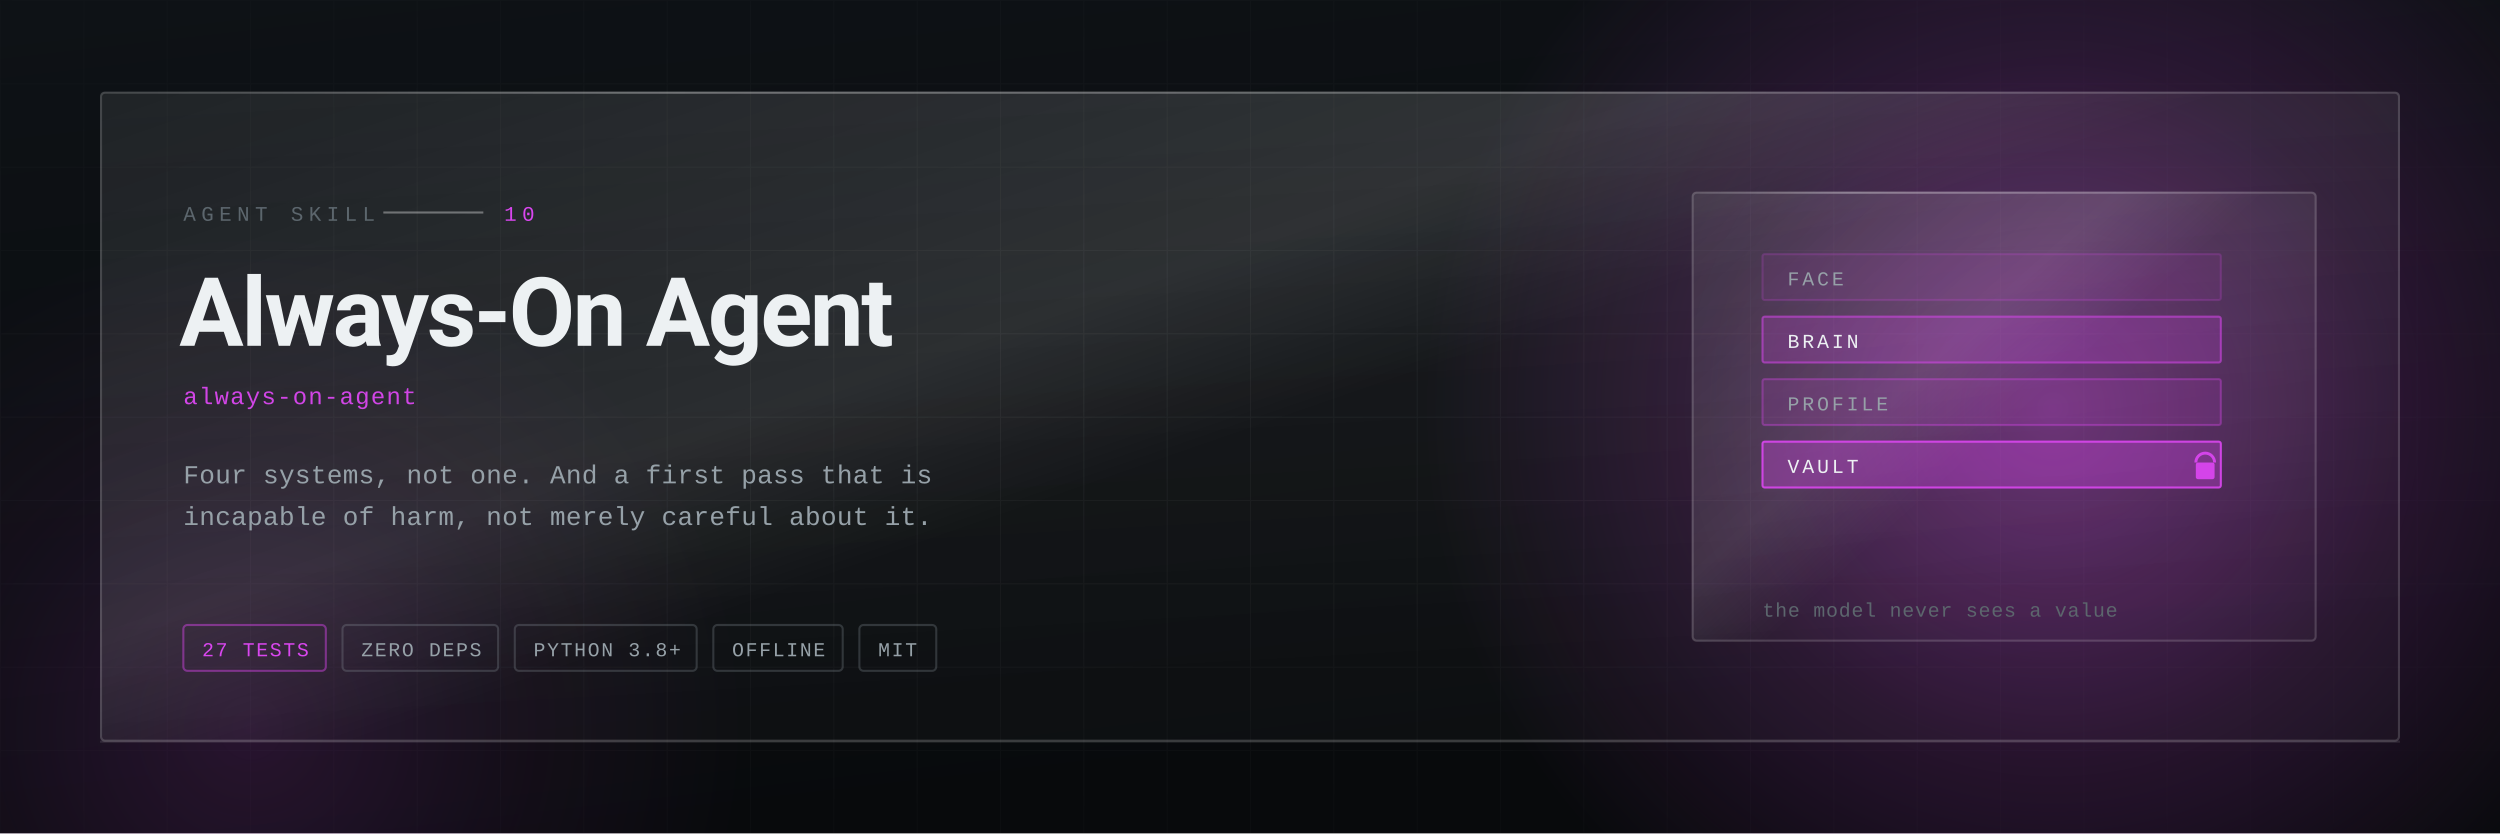
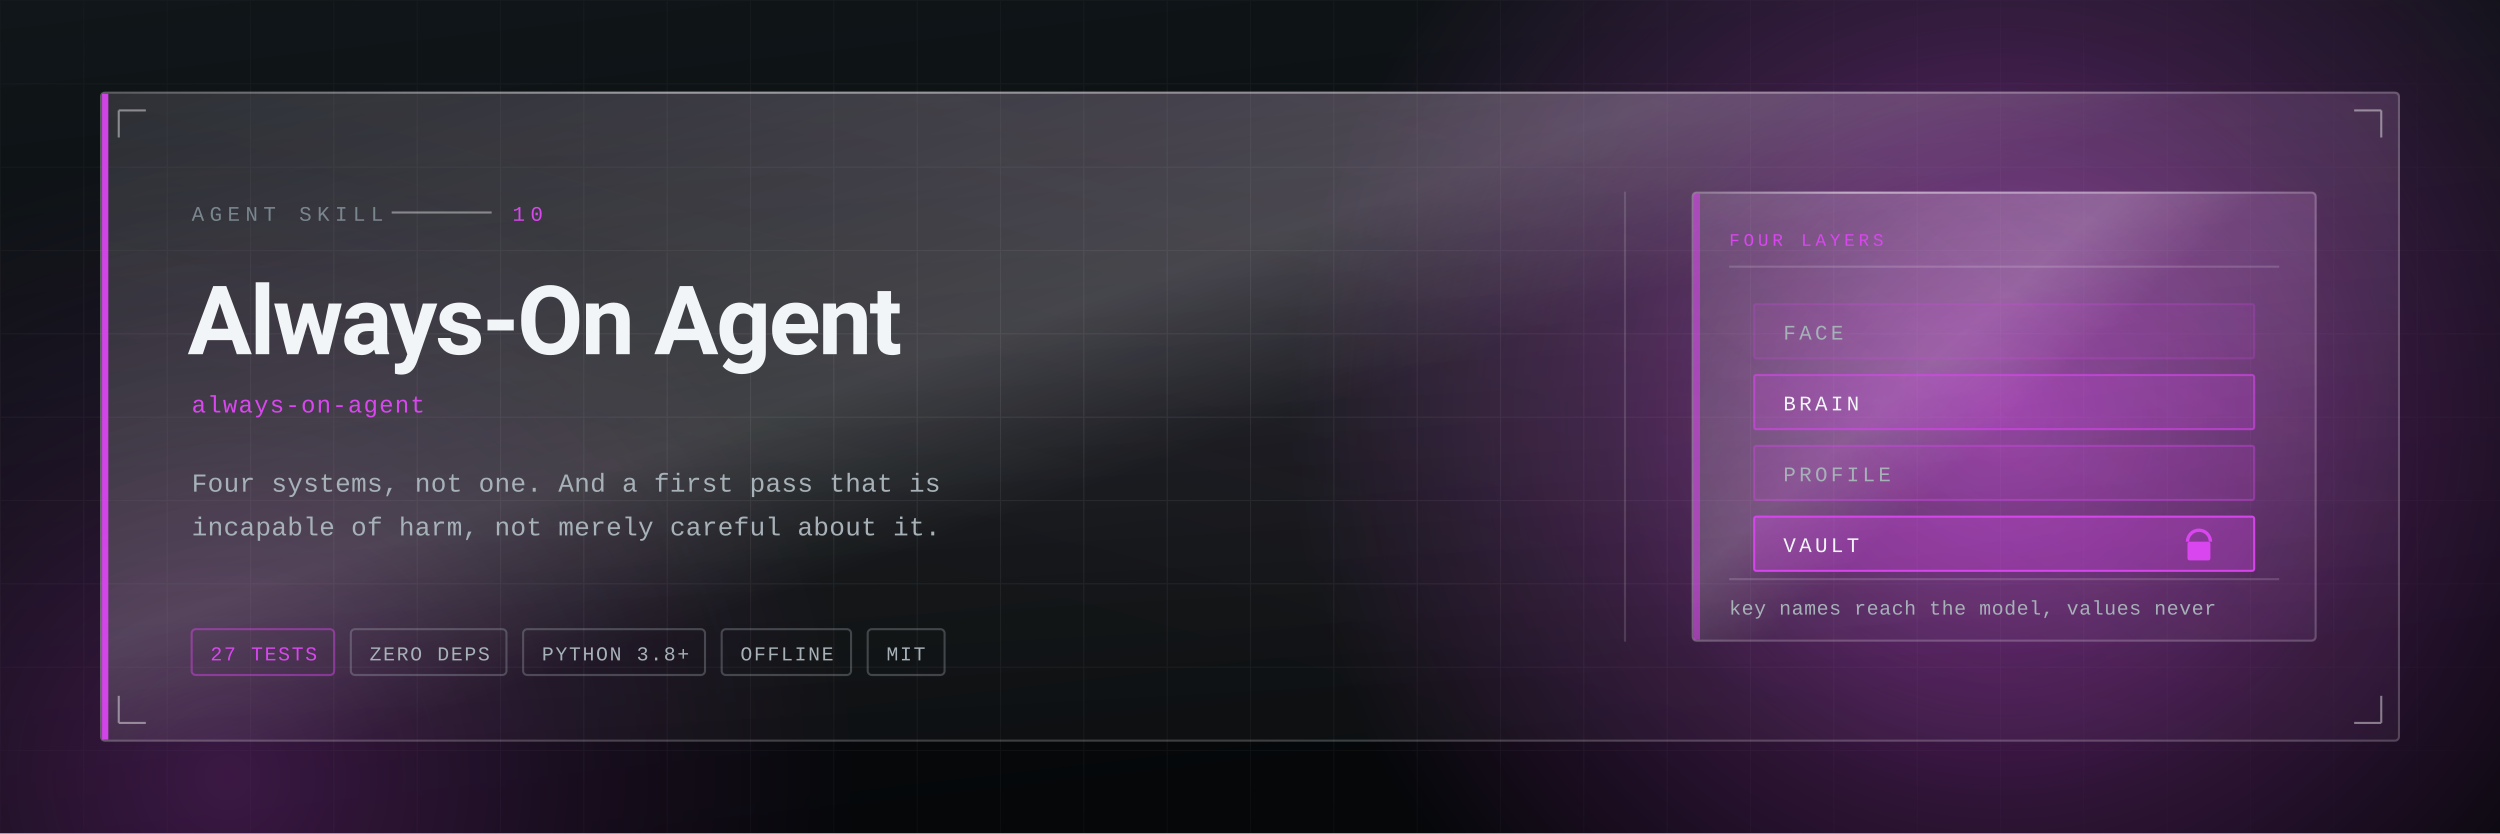
<svg xmlns="http://www.w3.org/2000/svg" width="1200" height="400" viewBox="0 0 1200 400" role="img">
  <defs>
    <linearGradient id="bg1" x1="0" y1="0" x2="0.35" y2="1">
-       <stop offset="0" stop-color="#0E1216" />
-       <stop offset="1" stop-color="#080A0C" />
+       <stop offset="0" stop-color="#101619" />
+       <stop offset="1" stop-color="#050709" />
    </linearGradient>
    <pattern id="grid2" width="40" height="40" patternUnits="userSpaceOnUse">
-       <path d="M 40 0 L 0 0 0 40" fill="none" stroke="#FFFFFF" stroke-opacity="0.045" stroke-width="1" />
+       <path d="M 40 0 L 0 0 0 40" fill="none" stroke="#FFFFFF" stroke-opacity="0.075" stroke-width="1" />
    </pattern>
    <radialGradient id="gmask3" cx="0.42" cy="0.5" r="0.75">
      <stop offset="0" stop-color="#fff" stop-opacity="1" />
      <stop offset="1" stop-color="#fff" stop-opacity="0" />
    </radialGradient>
    <mask id="gmask3m">
      <rect width="1200" height="400" fill="url(#gmask3)" />
    </mask>
    <radialGradient id="glow4" cx="0.5" cy="0.5" r="0.5">
-       <stop offset="0" stop-color="#D946EF" stop-opacity="0.420" />
-       <stop offset="0.55" stop-color="#D946EF" stop-opacity="0.147" />
+       <stop offset="0" stop-color="#D946EF" stop-opacity="0.550" />
+       <stop offset="0.55" stop-color="#D946EF" stop-opacity="0.193" />
      <stop offset="1" stop-color="#D946EF" stop-opacity="0" />
    </radialGradient>
    <radialGradient id="glow5" cx="0.5" cy="0.5" r="0.5">
-       <stop offset="0" stop-color="#D946EF" stop-opacity="0.147" />
-       <stop offset="0.55" stop-color="#D946EF" stop-opacity="0.051" />
+       <stop offset="0" stop-color="#D946EF" stop-opacity="0.248" />
+       <stop offset="0.55" stop-color="#D946EF" stop-opacity="0.087" />
      <stop offset="1" stop-color="#D946EF" stop-opacity="0" />
    </radialGradient>
    <linearGradient id="pane6" x1="0" y1="0" x2="0.2" y2="1">
-       <stop offset="0" stop-color="#FFFFFF" stop-opacity="0.075" />
-       <stop offset="1" stop-color="#FFFFFF" stop-opacity="0.018" />
+       <stop offset="0" stop-color="#FFFFFF" stop-opacity="0.115" />
+       <stop offset="1" stop-color="#FFFFFF" stop-opacity="0.032" />
    </linearGradient>
    <linearGradient id="sheen7" x1="0" y1="0" x2="1" y2="0.8">
      <stop offset="0" stop-color="#FFFFFF" stop-opacity="0" />
-       <stop offset="0.42" stop-color="#FFFFFF" stop-opacity="0.090" />
+       <stop offset="0.42" stop-color="#FFFFFF" stop-opacity="0.153" />
      <stop offset="0.56" stop-color="#FFFFFF" stop-opacity="0" />
    </linearGradient>
    <clipPath id="clip8">
      <rect x="48.0" y="44.0" width="1104.0" height="312.0" rx="2" />
    </clipPath>
    <linearGradient id="edge9" x1="0" y1="0" x2="1" y2="0">
      <stop offset="0" stop-color="#FFFFFF" stop-opacity="0" />
-       <stop offset="0.25" stop-color="#FFFFFF" stop-opacity="0.220" />
-       <stop offset="0.75" stop-color="#FFFFFF" stop-opacity="0.080" />
+       <stop offset="0.25" stop-color="#FFFFFF" stop-opacity="0.374" />
+       <stop offset="0.75" stop-color="#FFFFFF" stop-opacity="0.136" />
      <stop offset="1" stop-color="#FFFFFF" stop-opacity="0" />
    </linearGradient>
-     <linearGradient id="pane10" x1="0" y1="0" x2="0.2" y2="1">
-       <stop offset="0" stop-color="#FFFFFF" stop-opacity="0.075" />
-       <stop offset="1" stop-color="#FFFFFF" stop-opacity="0.018" />
+     <linearGradient id="tint10" x1="1" y1="0" x2="0" y2="1">
+       <stop offset="0" stop-color="#D946EF" stop-opacity="0.075" />
+       <stop offset="0.7" stop-color="#D946EF" stop-opacity="0" />
    </linearGradient>
-     <linearGradient id="sheen11" x1="0" y1="0" x2="1" y2="0.8">
+     <linearGradient id="pane11" x1="0" y1="0" x2="0.2" y2="1">
+       <stop offset="0" stop-color="#FFFFFF" stop-opacity="0.115" />
+       <stop offset="1" stop-color="#FFFFFF" stop-opacity="0.032" />
+     </linearGradient>
+     <linearGradient id="sheen12" x1="0" y1="0" x2="1" y2="0.8">
      <stop offset="0" stop-color="#FFFFFF" stop-opacity="0" />
-       <stop offset="0.42" stop-color="#FFFFFF" stop-opacity="0.090" />
+       <stop offset="0.42" stop-color="#FFFFFF" stop-opacity="0.153" />
      <stop offset="0.56" stop-color="#FFFFFF" stop-opacity="0" />
    </linearGradient>
-     <clipPath id="clip12">
+     <clipPath id="clip13">
      <rect x="812.0" y="92.0" width="300.0" height="216.0" rx="2" />
    </clipPath>
-     <linearGradient id="edge13" x1="0" y1="0" x2="1" y2="0">
+     <linearGradient id="edge14" x1="0" y1="0" x2="1" y2="0">
      <stop offset="0" stop-color="#FFFFFF" stop-opacity="0" />
-       <stop offset="0.25" stop-color="#FFFFFF" stop-opacity="0.220" />
-       <stop offset="0.75" stop-color="#FFFFFF" stop-opacity="0.080" />
+       <stop offset="0.25" stop-color="#FFFFFF" stop-opacity="0.374" />
+       <stop offset="0.75" stop-color="#FFFFFF" stop-opacity="0.136" />
      <stop offset="1" stop-color="#FFFFFF" stop-opacity="0" />
+     </linearGradient>
+     <linearGradient id="tint15" x1="1" y1="0" x2="0" y2="1">
+       <stop offset="0" stop-color="#D946EF" stop-opacity="0.075" />
+       <stop offset="0.7" stop-color="#D946EF" stop-opacity="0" />
    </linearGradient>
  </defs>
  <rect width="1200" height="400" fill="url(#bg1)" />
  <rect width="1200" height="400" fill="url(#grid2)" mask="url(#gmask3m)" />
-   <circle cx="985.0" cy="196.0" r="300.0" fill="url(#glow4)" />
-   <circle cx="120.0" cy="350.0" r="240.0" fill="url(#glow5)" />
+   <circle cx="960.0" cy="200.0" r="340.0" fill="url(#glow4)" />
+   <circle cx="110.0" cy="372.0" r="300.0" fill="url(#glow5)" />
  <rect x="48.0" y="44.0" width="1104.0" height="312.0" rx="2" fill="url(#pane6)" />
  <g clip-path="url(#clip8)">
    <rect x="48.0" y="44.0" width="1104.0" height="312.0" fill="url(#sheen7)" />
  </g>
  <rect x="48.0" y="44.0" width="1104.0" height="1" fill="url(#edge9)" />
-   <rect x="48.5" y="44.5" width="1103.0" height="311.0" rx="2" fill="none" stroke="#FFFFFF" stroke-opacity="0.160" stroke-width="1" />
-   <text x="88.0" y="106.0" font-family="ui-monospace, SFMono-Regular, Menlo, Consolas, &quot;Liberation Mono&quot;, monospace" font-size="10.0" font-weight="400" fill="#5C666D" text-anchor="start" letter-spacing="2.60">AGENT SKILL</text>
-   <line x1="184.0" y1="102.0" x2="232.0" y2="102.0" stroke="#FFFFFF" stroke-opacity="0.350" stroke-width="1.0" />
-   <text x="242.0" y="106.0" font-family="ui-monospace, SFMono-Regular, Menlo, Consolas, &quot;Liberation Mono&quot;, monospace" font-size="10.0" font-weight="400" fill="#D946EF" text-anchor="start" letter-spacing="2.60">10</text>
-   <text x="86.0" y="166.0" font-family="system-ui, -apple-system, &quot;Segoe UI&quot;, Roboto, Helvetica, Arial, sans-serif" font-size="46.0" font-weight="700" fill="#EDF1F3" text-anchor="start" letter-spacing="-1.10">Always-On Agent</text>
-   <text x="88.0" y="194.0" font-family="ui-monospace, SFMono-Regular, Menlo, Consolas, &quot;Liberation Mono&quot;, monospace" font-size="11.5" font-weight="400" fill="#D946EF" text-anchor="start" letter-spacing="0.60" opacity="0.95">always-on-agent</text>
-   <text x="88.0" y="232.0" font-family="ui-monospace, SFMono-Regular, Menlo, Consolas, &quot;Liberation Mono&quot;, monospace" font-size="12.5" font-weight="400" fill="#96A1A8" text-anchor="start" letter-spacing="0.15">Four systems, not one. And a first pass that is</text>
-   <text x="88.0" y="252.0" font-family="ui-monospace, SFMono-Regular, Menlo, Consolas, &quot;Liberation Mono&quot;, monospace" font-size="12.5" font-weight="400" fill="#96A1A8" text-anchor="start" letter-spacing="0.15">incapable of harm, not merely careful about it.</text>
-   <rect x="88.0" y="300.0" width="68.4" height="22" rx="2" fill="none" stroke="#D946EF" stroke-opacity="0.450" />
-   <text x="97.0" y="315.0" font-family="ui-monospace, SFMono-Regular, Menlo, Consolas, &quot;Liberation Mono&quot;, monospace" font-size="9.5" font-weight="400" fill="#D946EF" text-anchor="start" letter-spacing="0.80">27 TESTS</text>
-   <rect x="164.4" y="300.0" width="74.7" height="22" rx="2" fill="none" stroke="#96A1A8" stroke-opacity="0.256" />
-   <text x="173.4" y="315.0" font-family="ui-monospace, SFMono-Regular, Menlo, Consolas, &quot;Liberation Mono&quot;, monospace" font-size="9.5" font-weight="400" fill="#96A1A8" text-anchor="start" letter-spacing="0.80">ZERO DEPS</text>
-   <rect x="247.1" y="300.0" width="87.3" height="22" rx="2" fill="none" stroke="#96A1A8" stroke-opacity="0.256" />
-   <text x="256.1" y="315.0" font-family="ui-monospace, SFMono-Regular, Menlo, Consolas, &quot;Liberation Mono&quot;, monospace" font-size="9.5" font-weight="400" fill="#96A1A8" text-anchor="start" letter-spacing="0.80">PYTHON 3.8+</text>
-   <rect x="342.4" y="300.0" width="62.1" height="22" rx="2" fill="none" stroke="#96A1A8" stroke-opacity="0.256" />
-   <text x="351.4" y="315.0" font-family="ui-monospace, SFMono-Regular, Menlo, Consolas, &quot;Liberation Mono&quot;, monospace" font-size="9.5" font-weight="400" fill="#96A1A8" text-anchor="start" letter-spacing="0.80">OFFLINE</text>
-   <rect x="412.5" y="300.0" width="36.9" height="22" rx="2" fill="none" stroke="#96A1A8" stroke-opacity="0.256" />
-   <text x="421.5" y="315.0" font-family="ui-monospace, SFMono-Regular, Menlo, Consolas, &quot;Liberation Mono&quot;, monospace" font-size="9.5" font-weight="400" fill="#96A1A8" text-anchor="start" letter-spacing="0.80">MIT</text>
-   <rect x="812.0" y="92.0" width="300.0" height="216.0" rx="2" fill="url(#pane10)" />
-   <g clip-path="url(#clip12)">
-     <rect x="812.0" y="92.0" width="300.0" height="216.0" fill="url(#sheen11)" />
+   <rect x="48.0" y="44.0" width="1104.0" height="312.0" rx="2" fill="url(#tint10)" />
+   <rect x="48.5" y="44.5" width="1103.0" height="311.0" rx="2" fill="none" stroke="#FFFFFF" stroke-opacity="0.200" stroke-width="1" />
+   <rect x="49.0" y="45.0" width="3" height="310.0" fill="#D946EF" fill-opacity="0.95" />
+   <path d="M 57.0 53.0 h 13.0 M 57.0 53.0 v 13.0" stroke="#FFFFFF" stroke-opacity="0.440" stroke-width="1" />
+   <path d="M 1143.0 53.0 h -13.0 M 1143.0 53.0 v 13.0" stroke="#FFFFFF" stroke-opacity="0.440" stroke-width="1" />
+   <path d="M 57.0 347.0 h 13.0 M 57.0 347.0 v -13.0" stroke="#FFFFFF" stroke-opacity="0.440" stroke-width="1" />
+   <path d="M 1143.0 347.0 h -13.0 M 1143.0 347.0 v -13.0" stroke="#FFFFFF" stroke-opacity="0.440" stroke-width="1" />
+   <text x="92.0" y="106.0" font-family="ui-monospace, SFMono-Regular, Menlo, Consolas, &quot;Liberation Mono&quot;, monospace" font-size="10.0" font-weight="400" fill="#7A868E" text-anchor="start" letter-spacing="2.60">AGENT SKILL</text>
+   <line x1="188.0" y1="102.0" x2="236.0" y2="102.0" stroke="#FFFFFF" stroke-opacity="0.400" stroke-width="1.0" />
+   <text x="246.0" y="106.0" font-family="ui-monospace, SFMono-Regular, Menlo, Consolas, &quot;Liberation Mono&quot;, monospace" font-size="10.0" font-weight="400" fill="#D946EF" text-anchor="start" letter-spacing="2.60">10</text>
+   <text x="90.0" y="170.0" font-family="system-ui, -apple-system, &quot;Segoe UI&quot;, Roboto, Helvetica, Arial, sans-serif" font-size="46.0" font-weight="700" fill="#F1F5F7" text-anchor="start" letter-spacing="-1.10">Always-On Agent</text>
+   <text x="92.0" y="198.0" font-family="ui-monospace, SFMono-Regular, Menlo, Consolas, &quot;Liberation Mono&quot;, monospace" font-size="11.5" font-weight="400" fill="#D946EF" text-anchor="start" letter-spacing="0.60">always-on-agent</text>
+   <text x="92.0" y="236.0" font-family="ui-monospace, SFMono-Regular, Menlo, Consolas, &quot;Liberation Mono&quot;, monospace" font-size="12.5" font-weight="400" fill="#A6B1B8" text-anchor="start" letter-spacing="0.15">Four systems, not one. And a first pass that is</text>
+   <text x="92.0" y="257.0" font-family="ui-monospace, SFMono-Regular, Menlo, Consolas, &quot;Liberation Mono&quot;, monospace" font-size="12.5" font-weight="400" fill="#A6B1B8" text-anchor="start" letter-spacing="0.15">incapable of harm, not merely careful about it.</text>
+   <rect x="92.0" y="302.0" width="68.4" height="22" rx="2" fill="none" stroke="#D946EF" stroke-opacity="0.450" />
+   <text x="101.0" y="317.0" font-family="ui-monospace, SFMono-Regular, Menlo, Consolas, &quot;Liberation Mono&quot;, monospace" font-size="9.5" font-weight="400" fill="#D946EF" text-anchor="start" letter-spacing="0.80">27 TESTS</text>
+   <rect x="168.4" y="302.0" width="74.7" height="22" rx="2" fill="none" stroke="#A6B1B8" stroke-opacity="0.320" />
+   <text x="177.4" y="317.0" font-family="ui-monospace, SFMono-Regular, Menlo, Consolas, &quot;Liberation Mono&quot;, monospace" font-size="9.5" font-weight="400" fill="#A6B1B8" text-anchor="start" letter-spacing="0.80">ZERO DEPS</text>
+   <rect x="251.1" y="302.0" width="87.3" height="22" rx="2" fill="none" stroke="#A6B1B8" stroke-opacity="0.320" />
+   <text x="260.1" y="317.0" font-family="ui-monospace, SFMono-Regular, Menlo, Consolas, &quot;Liberation Mono&quot;, monospace" font-size="9.5" font-weight="400" fill="#A6B1B8" text-anchor="start" letter-spacing="0.80">PYTHON 3.8+</text>
+   <rect x="346.4" y="302.0" width="62.1" height="22" rx="2" fill="none" stroke="#A6B1B8" stroke-opacity="0.320" />
+   <text x="355.4" y="317.0" font-family="ui-monospace, SFMono-Regular, Menlo, Consolas, &quot;Liberation Mono&quot;, monospace" font-size="9.5" font-weight="400" fill="#A6B1B8" text-anchor="start" letter-spacing="0.80">OFFLINE</text>
+   <rect x="416.5" y="302.0" width="36.9" height="22" rx="2" fill="none" stroke="#A6B1B8" stroke-opacity="0.320" />
+   <text x="425.5" y="317.0" font-family="ui-monospace, SFMono-Regular, Menlo, Consolas, &quot;Liberation Mono&quot;, monospace" font-size="9.5" font-weight="400" fill="#A6B1B8" text-anchor="start" letter-spacing="0.80">MIT</text>
+   <line x1="780.0" y1="92.0" x2="780.0" y2="308.0" stroke="#FFFFFF" stroke-opacity="0.140" stroke-width="1.0" />
+   <rect x="812.0" y="92.0" width="300.0" height="216.0" rx="2" fill="url(#pane11)" />
+   <g clip-path="url(#clip13)">
+     <rect x="812.0" y="92.0" width="300.0" height="216.0" fill="url(#sheen12)" />
  </g>
-   <rect x="812.0" y="92.0" width="300.0" height="1" fill="url(#edge13)" />
-   <rect x="812.5" y="92.5" width="299.0" height="215.0" rx="2" fill="none" stroke="#FFFFFF" stroke-opacity="0.160" stroke-width="1" />
-   <rect x="846.0" y="122.0" width="220.0" height="22" rx="1" fill="#D946EF" fill-opacity="0.07" stroke="#D946EF" stroke-opacity="0.20" stroke-dasharray="0" />
-   <text x="858.0" y="137.0" font-family="ui-monospace, SFMono-Regular, Menlo, Consolas, &quot;Liberation Mono&quot;, monospace" font-size="9.5" font-weight="400" fill="#96A1A8" text-anchor="start" letter-spacing="1.40">FACE</text>
-   <rect x="846.0" y="152.0" width="220.0" height="22" rx="1" fill="#D946EF" fill-opacity="0.19" stroke="#D946EF" stroke-opacity="0.55" stroke-dasharray="0" />
-   <text x="858.0" y="167.0" font-family="ui-monospace, SFMono-Regular, Menlo, Consolas, &quot;Liberation Mono&quot;, monospace" font-size="9.5" font-weight="400" fill="#EDF1F3" text-anchor="start" letter-spacing="1.40">BRAIN</text>
-   <rect x="846.0" y="182.0" width="220.0" height="22" rx="1" fill="#D946EF" fill-opacity="0.12" stroke="#D946EF" stroke-opacity="0.35" stroke-dasharray="0" />
-   <text x="858.0" y="197.0" font-family="ui-monospace, SFMono-Regular, Menlo, Consolas, &quot;Liberation Mono&quot;, monospace" font-size="9.5" font-weight="400" fill="#96A1A8" text-anchor="start" letter-spacing="1.40">PROFILE</text>
-   <rect x="846.0" y="212.0" width="220.0" height="22" rx="1" fill="#D946EF" fill-opacity="0.32" stroke="#D946EF" stroke-opacity="0.90" />
-   <text x="858.0" y="227.0" font-family="ui-monospace, SFMono-Regular, Menlo, Consolas, &quot;Liberation Mono&quot;, monospace" font-size="9.5" font-weight="400" fill="#EDF1F3" text-anchor="start" letter-spacing="1.40">VAULT</text>
-   <rect x="1054.0" y="222.0" width="9" height="8" rx="1" fill="#D946EF" fill-opacity="0.95" />
-   <path d="M 1054.0 222.0 a 4.5 4.5 0 0 1 9 0" fill="none" stroke="#D946EF" stroke-opacity="0.95" stroke-width="1.4" />
-   <text x="846.0" y="296.0" font-family="ui-monospace, SFMono-Regular, Menlo, Consolas, &quot;Liberation Mono&quot;, monospace" font-size="9.5" font-weight="400" fill="#5C666D" text-anchor="start" letter-spacing="0.40">the model never sees a value</text>
-   <line x1="48.0" y1="356.0" x2="1152.0" y2="356.0" stroke="#FFFFFF" stroke-opacity="0.100" stroke-width="1.0" />
+   <rect x="812.0" y="92.0" width="300.0" height="1" fill="url(#edge14)" />
+   <rect x="812.0" y="92.0" width="300.0" height="216.0" rx="2" fill="url(#tint15)" />
+   <rect x="812.5" y="92.5" width="299.0" height="215.0" rx="2" fill="none" stroke="#FFFFFF" stroke-opacity="0.200" stroke-width="1" />
+   <rect x="813.0" y="93.0" width="3" height="214.0" fill="#D946EF" fill-opacity="0.55" />
+   <text x="830.0" y="118.0" font-family="ui-monospace, SFMono-Regular, Menlo, Consolas, &quot;Liberation Mono&quot;, monospace" font-size="8.5" font-weight="400" fill="#D946EF" text-anchor="start" letter-spacing="1.80">FOUR LAYERS</text>
+   <line x1="830.0" y1="128.0" x2="1094.0" y2="128.0" stroke="#FFFFFF" stroke-opacity="0.160" stroke-width="1.0" />
+   <rect x="842.0" y="146.0" width="240.0" height="26" rx="1" fill="#D946EF" fill-opacity="0.07" stroke="#D946EF" stroke-opacity="0.22" />
+   <text x="856.0" y="163.0" font-family="ui-monospace, SFMono-Regular, Menlo, Consolas, &quot;Liberation Mono&quot;, monospace" font-size="10.0" font-weight="400" fill="#A6B1B8" text-anchor="start" letter-spacing="1.60">FACE</text>
+   <rect x="842.0" y="180.0" width="240.0" height="26" rx="1" fill="#D946EF" fill-opacity="0.19" stroke="#D946EF" stroke-opacity="0.60" />
+   <text x="856.0" y="197.0" font-family="ui-monospace, SFMono-Regular, Menlo, Consolas, &quot;Liberation Mono&quot;, monospace" font-size="10.0" font-weight="400" fill="#F1F5F7" text-anchor="start" letter-spacing="1.60">BRAIN</text>
+   <rect x="842.0" y="214.0" width="240.0" height="26" rx="1" fill="#D946EF" fill-opacity="0.12" stroke="#D946EF" stroke-opacity="0.38" />
+   <text x="856.0" y="231.0" font-family="ui-monospace, SFMono-Regular, Menlo, Consolas, &quot;Liberation Mono&quot;, monospace" font-size="10.0" font-weight="400" fill="#A6B1B8" text-anchor="start" letter-spacing="1.60">PROFILE</text>
+   <rect x="842.0" y="248.0" width="240.0" height="26" rx="1" fill="#D946EF" fill-opacity="0.30" stroke="#D946EF" stroke-opacity="0.95" />
+   <text x="856.0" y="265.0" font-family="ui-monospace, SFMono-Regular, Menlo, Consolas, &quot;Liberation Mono&quot;, monospace" font-size="10.0" font-weight="400" fill="#F1F5F7" text-anchor="start" letter-spacing="1.60">VAULT</text>
+   <rect x="1050.0" y="260.0" width="11" height="9" rx="1" fill="#D946EF" />
+   <path d="M 1050.0 260.0 a 5.5 5.5 0 0 1 11 0" fill="none" stroke="#D946EF" stroke-width="1.6" />
+   <line x1="830.0" y1="278.0" x2="1094.0" y2="278.0" stroke="#FFFFFF" stroke-opacity="0.160" stroke-width="1.0" />
+   <text x="830.0" y="295.0" font-family="ui-monospace, SFMono-Regular, Menlo, Consolas, &quot;Liberation Mono&quot;, monospace" font-size="9.5" font-weight="400" fill="#A6B1B8" text-anchor="start" letter-spacing="0.30">key names reach the model, values never</text>
</svg>
